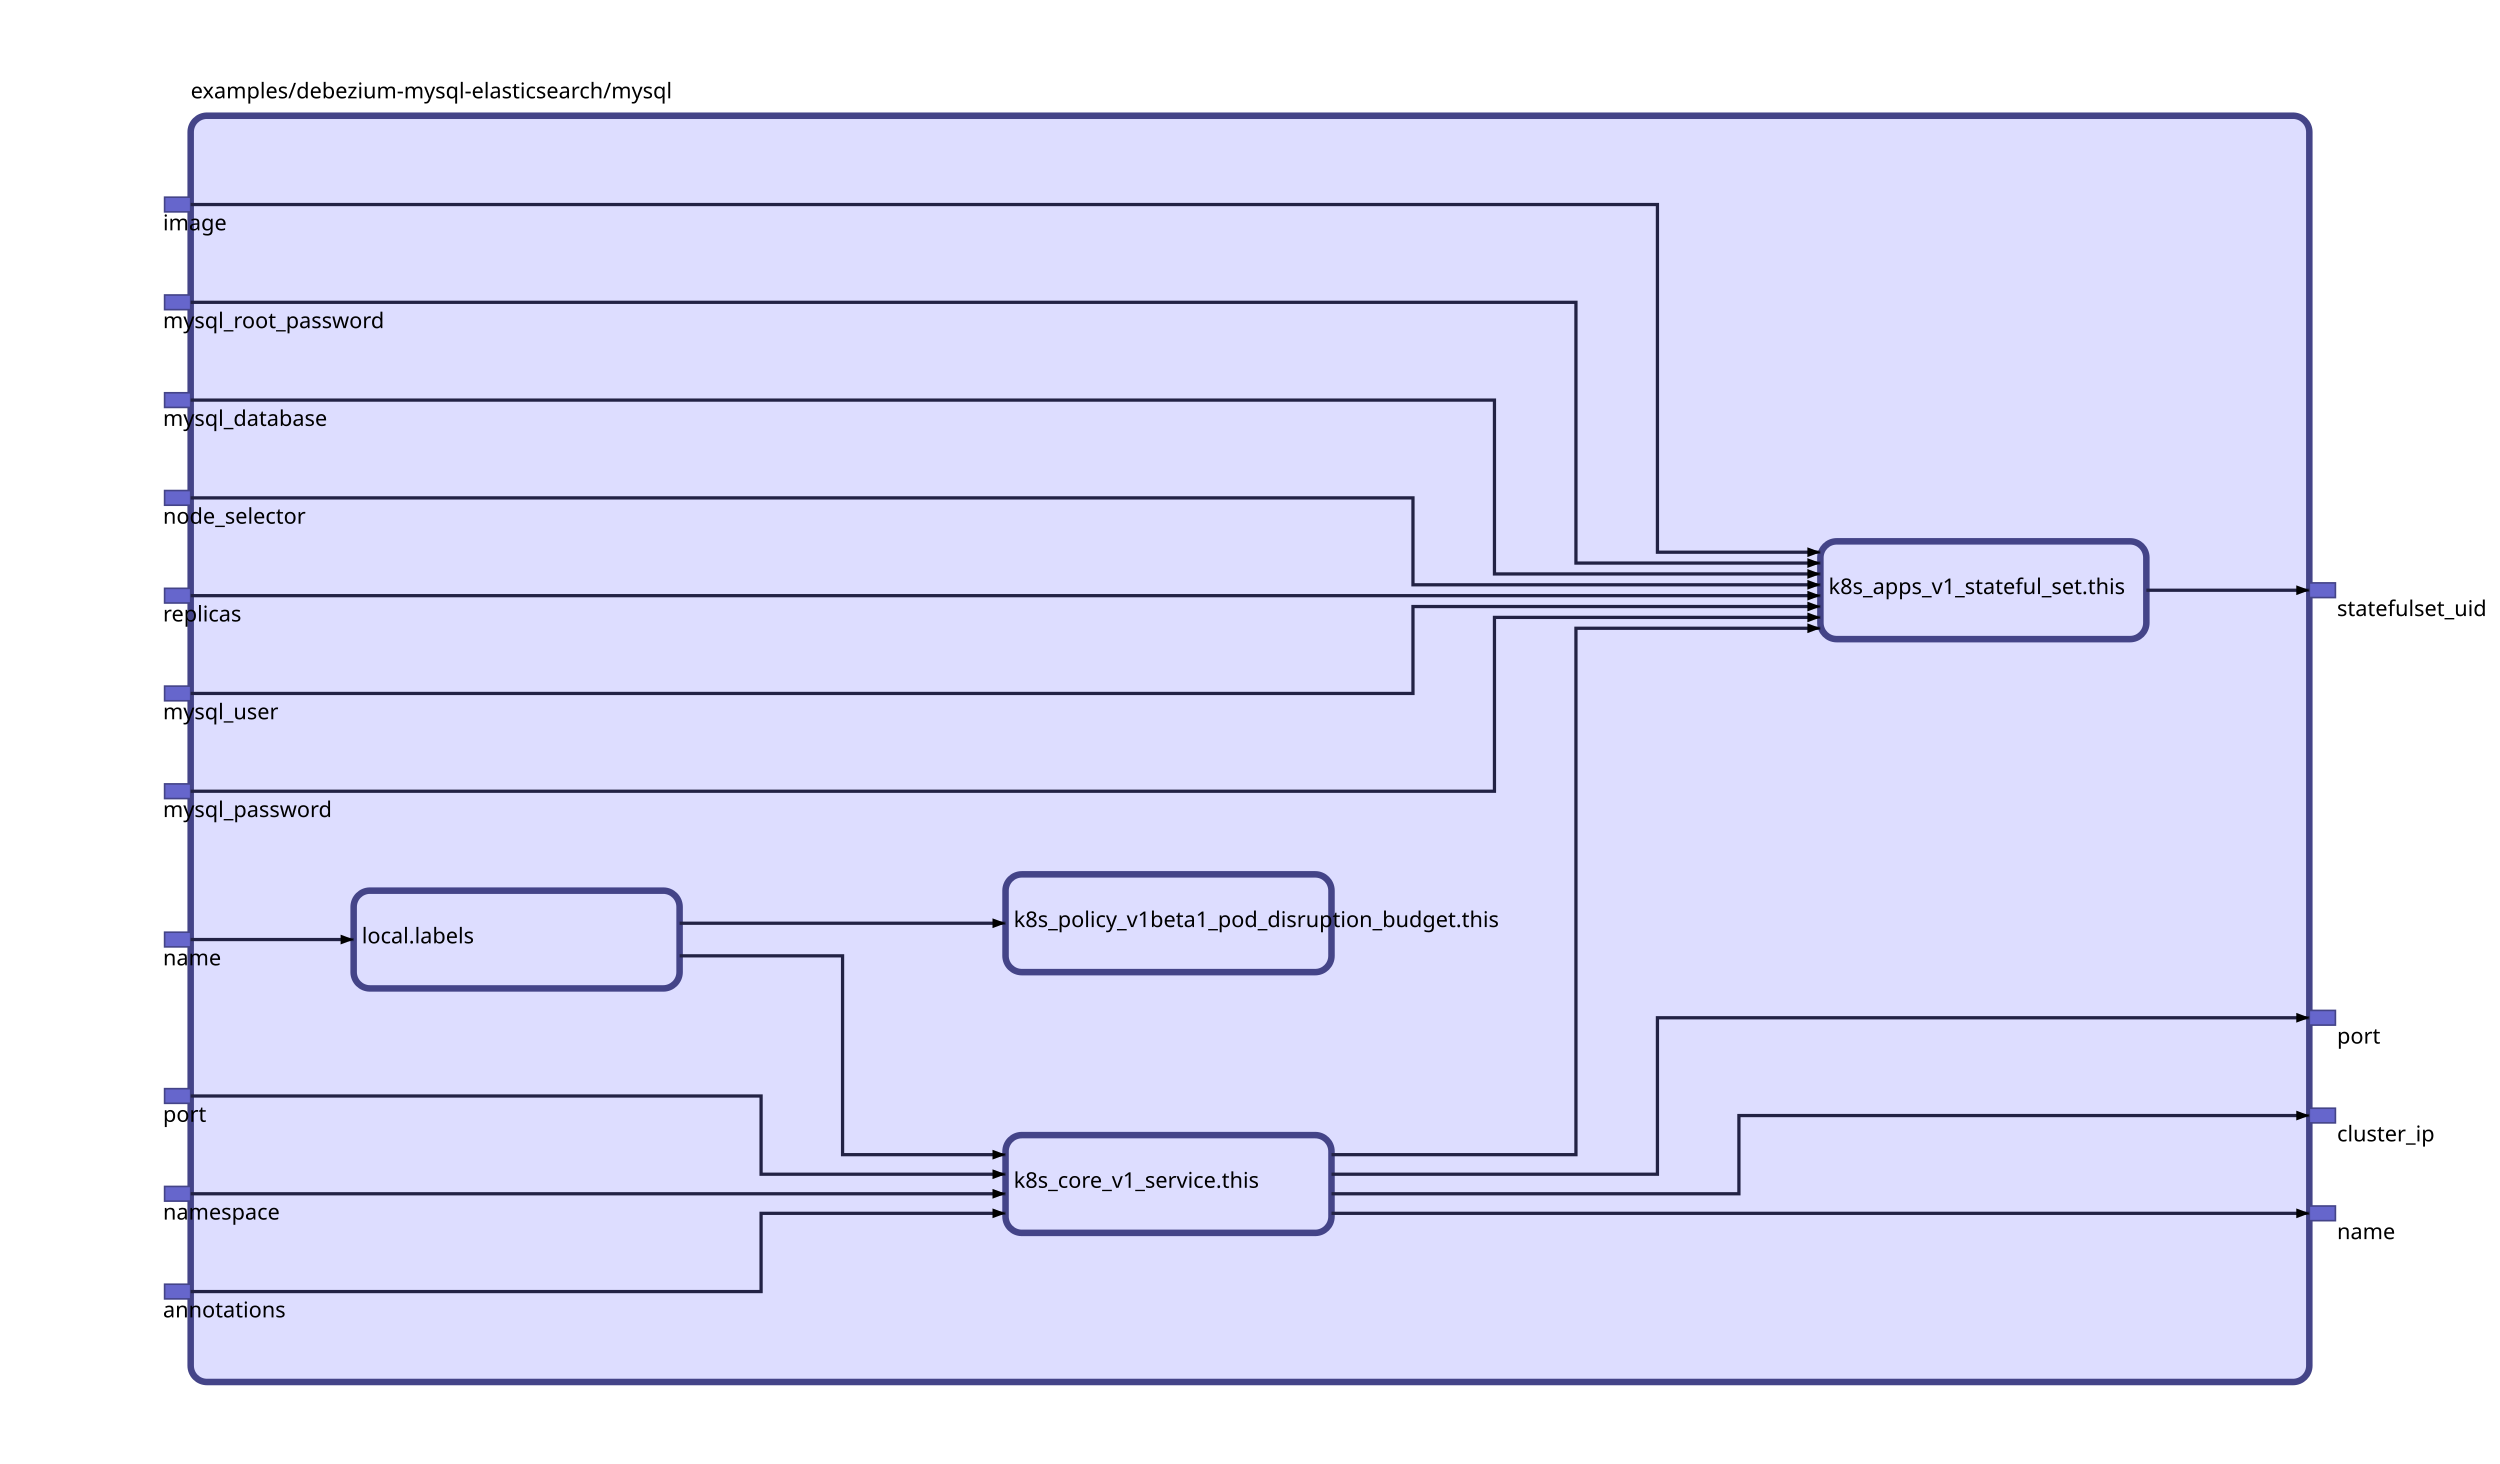
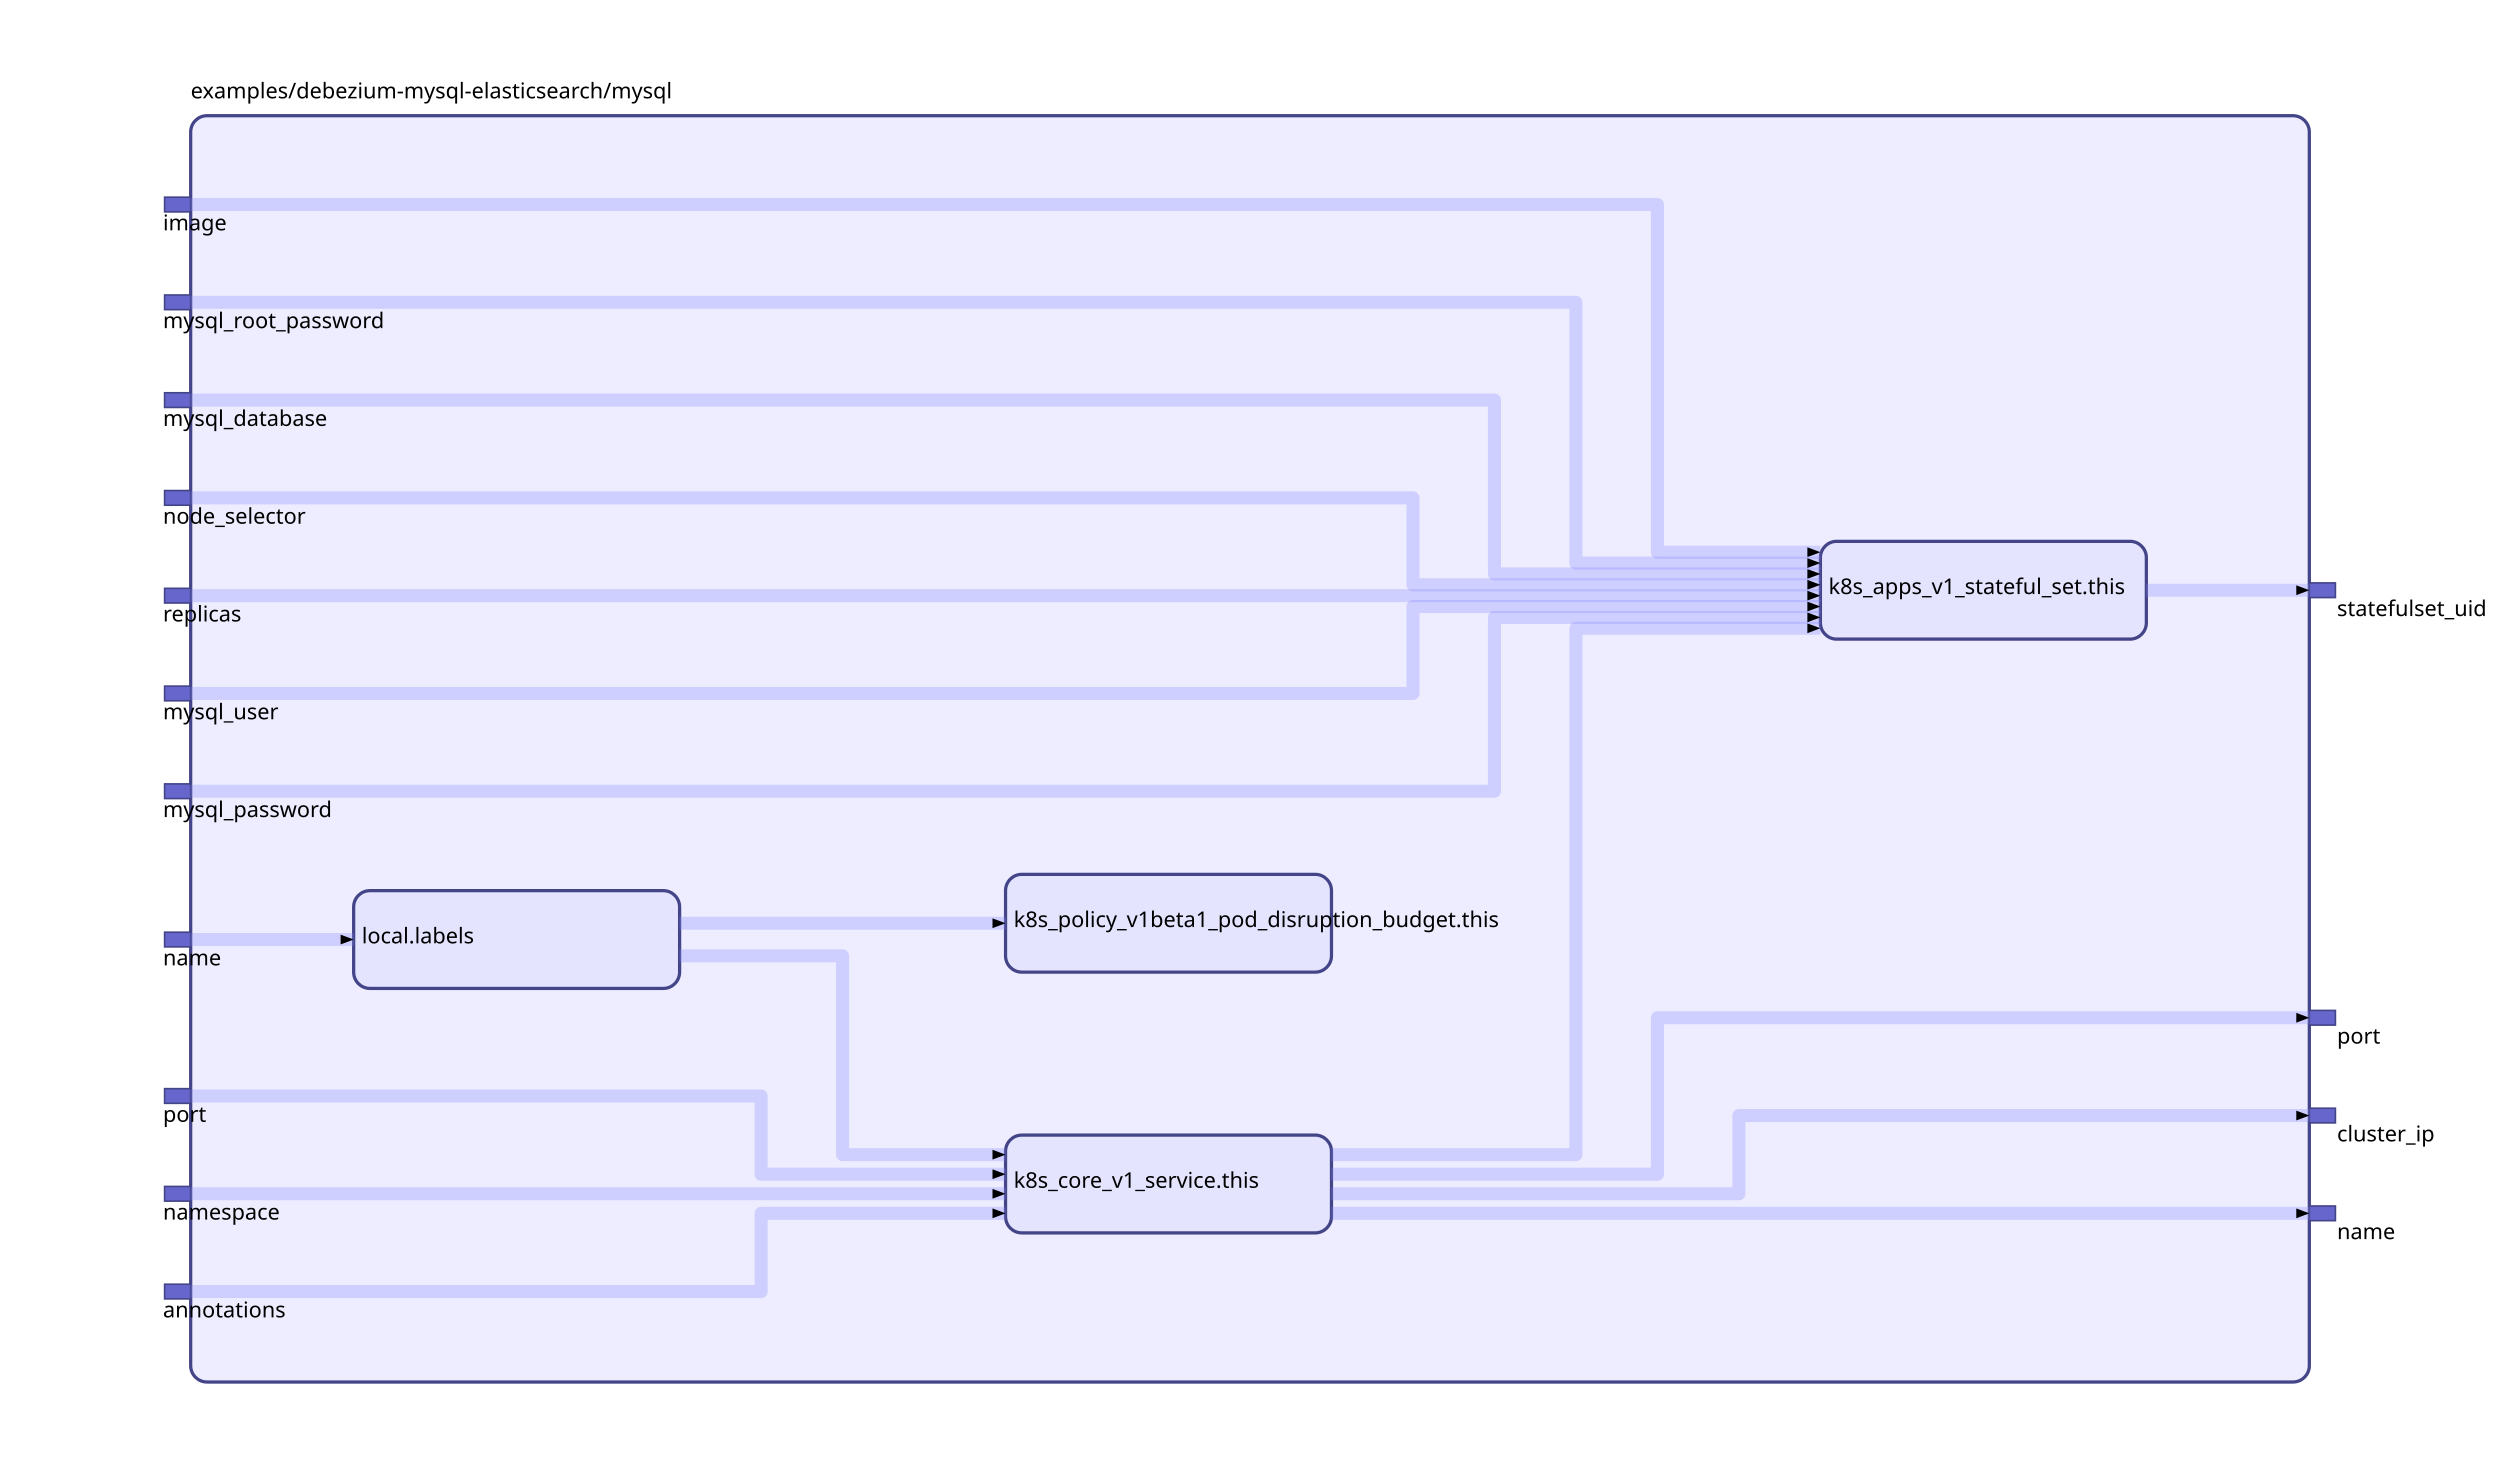
<svg xmlns="http://www.w3.org/2000/svg" id="sprotty_1" class="sprotty-graph sprotty" tabindex="1002" viewBox="0 0 1534 898">
-   <style>.elknode {
+   <style>
+ .elknode {
    stroke: #448;
-     stroke-width: 4;
+     stroke-width: 2;
    fill: #ddf;
+     fill-opacity: 0.5;
}

.elkport {
    stroke: #448;
    stroke-width: 1;
    fill: #66c;
}

.elkedge {
    fill: none;
-     stroke: #224;
-     stroke-width: 2;
-     pointer-events: stroke;
- }
- 
- .elkedge:hover {
    stroke: #88f;
    stroke-width: 8;
+     stroke-opacity: 0.3;
+     pointer-events: stroke;
+     stroke-linejoin: round;
+ }
+ 
+ .elkedge:hover {
+     stroke: #448;
+     stroke-width: 8;
+     stroke-opacity: 1;
    stroke-dasharray: 16px;
    stroke-dashoffset: 32px;
    animation: stroke 0.5s linear infinite;
}

@keyframes stroke {
    to {
        stroke-dashoffset: 0;
    }
}

.elkedge.arrow {
    fill: #336;
}

.elklabel {
    stroke-width: 0;
    stroke: #000;
    fill: #000;
    font-family: sans-serif;
    font-size: 10pt;
    dominant-baseline: hanging;
}

.elklabel:hover {
    font-size: 24pt;
}

.elkjunction {
    stroke: none;
    fill: #224;
}

.selected &gt; rect {
    stroke-width: 3;
}

.mouseover {
    stroke: #88f;
}
/*
 * Copyright (C) 2017 TypeFox and others.
 *
 * Licensed under the Apache License, Version 2.0 (the "License"); you may not use this file except in compliance with the License.
 * You may obtain a copy of the License at http://www.apache.org/licenses/LICENSE-2.0
 */

.sprotty {
    padding: 0px;
    font-family: "Helvetica Neue", Helvetica, Arial, sans-serif;
}

.sprotty-hidden {
    display: block;
    position: absolute;
    width: 0px;
    height: 0px;
}

.sprotty-popup {
    font-family: "Helvetica Neue", Helvetica, Arial, sans-serif;
    position: absolute;
    background: white;
    border-radius: 5px;
    border: 1px solid;
    max-width: 400px;
    min-width: 100px;
}

.sprotty-popup &gt; div {
    margin: 10px;
}

.sprotty-popup-closed {
    display: none;
}
</style>
  <g transform="scale(1) translate(0,0)">
    <g id="sprotty_3" transform="translate(117, 71)" opacity="1">
      <rect class="elknode" x="0" y="0" rx="10" width="1300" height="777" />
      <g id="sprotty_5" transform="translate(1000, 261.1667)" opacity="1">
        <rect class="elknode" x="0" y="0" rx="10" width="200" height="60" />
        <text id="sprotty_6" class="elklabel" transform="translate(5, 22) translate(0, 0)" opacity="1">k8s_apps_v1_stateful_set.this</text>
      </g>
      <g id="sprotty_7" transform="translate(500, 625.5)" opacity="1">
        <rect class="elknode" x="0" y="0" rx="10" width="200" height="60" />
        <text id="sprotty_8" class="elklabel" transform="translate(5, 22) translate(0, 0)" opacity="1">k8s_core_v1_service.this</text>
      </g>
      <g id="sprotty_9" transform="translate(500, 465.5)" opacity="1">
        <rect class="elknode" x="0" y="0" rx="10" width="200" height="60" />
        <text id="sprotty_10" class="elklabel" transform="translate(5, 22) translate(0, 0)" opacity="1">k8s_policy_v1beta1_pod_disruption_budget.this</text>
      </g>
      <g id="sprotty_33" transform="translate(100, 475.5)" opacity="1">
        <rect class="elknode" x="0" y="0" rx="10" width="200" height="60" />
        <text id="sprotty_34" class="elklabel" transform="translate(5, 22) translate(0, 0)" opacity="1">local.labels</text>
      </g>
      <g id="sprotty_12" transform="translate(-16, 50)" opacity="1">
        <rect class="elkport" x="0" y="0" width="16" height="9" />
        <text id="sprotty_13" class="elklabel" transform="translate(-1, 10) translate(0, 0)" opacity="1">image</text>
      </g>
      <g id="sprotty_15" transform="translate(-16, 170)" opacity="1">
        <rect class="elkport" x="0" y="0" width="16" height="9" />
        <text id="sprotty_16" class="elklabel" transform="translate(-1, 10) translate(0, 0)" opacity="1">mysql_database</text>
      </g>
      <g id="sprotty_18" transform="translate(-16, 410)" opacity="1">
        <rect class="elkport" x="0" y="0" width="16" height="9" />
        <text id="sprotty_19" class="elklabel" transform="translate(-1, 10) translate(0, 0)" opacity="1">mysql_password</text>
      </g>
      <g id="sprotty_21" transform="translate(-16, 110)" opacity="1">
        <rect class="elkport" x="0" y="0" width="16" height="9" />
        <text id="sprotty_22" class="elklabel" transform="translate(-1, 10) translate(0, 0)" opacity="1">mysql_root_password</text>
      </g>
      <g id="sprotty_24" transform="translate(-16, 350)" opacity="1">
        <rect class="elkport" x="0" y="0" width="16" height="9" />
        <text id="sprotty_25" class="elklabel" transform="translate(-1, 10) translate(0, 0)" opacity="1">mysql_user</text>
      </g>
      <g id="sprotty_27" transform="translate(-16, 230)" opacity="1">
        <rect class="elkport" x="0" y="0" width="16" height="9" />
        <text id="sprotty_28" class="elklabel" transform="translate(-1, 10) translate(0, 0)" opacity="1">node_selector</text>
      </g>
      <g id="sprotty_30" transform="translate(-16, 290)" opacity="1">
        <rect class="elkport" x="0" y="0" width="16" height="9" />
        <text id="sprotty_31" class="elklabel" transform="translate(-1, 10) translate(0, 0)" opacity="1">replicas</text>
      </g>
      <g id="sprotty_36" transform="translate(-16, 717)" opacity="1">
        <rect class="elkport" x="0" y="0" width="16" height="9" />
        <text id="sprotty_37" class="elklabel" transform="translate(-1, 10) translate(0, 0)" opacity="1">annotations</text>
      </g>
      <g id="sprotty_39" transform="translate(-16, 657)" opacity="1">
        <rect class="elkport" x="0" y="0" width="16" height="9" />
        <text id="sprotty_40" class="elklabel" transform="translate(-1, 10) translate(0, 0)" opacity="1">namespace</text>
      </g>
      <g id="sprotty_42" transform="translate(-16, 597)" opacity="1">
        <rect class="elkport" x="0" y="0" width="16" height="9" />
        <text id="sprotty_43" class="elklabel" transform="translate(-1, 10) translate(0, 0)" opacity="1">port</text>
      </g>
      <g id="sprotty_46" transform="translate(-16, 501)" opacity="1">
        <rect class="elkport" x="0" y="0" width="16" height="9" />
        <text id="sprotty_47" class="elklabel" transform="translate(-1, 10) translate(0, 0)" opacity="1">name</text>
      </g>
      <g id="sprotty_49" transform="translate(1300, 609)" opacity="1">
        <rect class="elkport" x="0" y="0" width="16" height="9" />
        <text id="sprotty_50" class="elklabel" transform="translate(17, 10) translate(0, 0)" opacity="1">cluster_ip</text>
      </g>
      <g id="sprotty_52" transform="translate(1300, 669)" opacity="1">
        <rect class="elkport" x="0" y="0" width="16" height="9" />
        <text id="sprotty_53" class="elklabel" transform="translate(17, 10) translate(0, 0)" opacity="1">name</text>
      </g>
      <g id="sprotty_55" transform="translate(1300, 549)" opacity="1">
        <rect class="elkport" x="0" y="0" width="16" height="9" />
        <text id="sprotty_56" class="elklabel" transform="translate(17, 10) translate(0, 0)" opacity="1">port</text>
      </g>
      <g id="sprotty_58" transform="translate(1300, 286.6667)" opacity="1">
        <rect class="elkport" x="0" y="0" width="16" height="9" />
        <text id="sprotty_59" class="elklabel" transform="translate(17, 10) translate(0, 0)" opacity="1">statefulset_uid</text>
      </g>
      <text id="sprotty_4" class="elklabel" transform="translate(0, -21) translate(0, 0)" opacity="1">examples/debezium-mysql-elasticsearch/mysql</text>
      <g id="sprotty_11" class="sprotty-edge" opacity="1">
        <path class="elkedge" d="M 700,637.5 L 850,637.5 L 850,314.5 L 1000,314.5" />
        <path class="edge arrow" d="M 0,0 L 8,-3 L 8,3 Z" transform="rotate(180 1000 314.5) translate(1000 314.5)" />
      </g>
      <g id="sprotty_14" class="sprotty-edge" opacity="1">
        <path class="elkedge" d="M 0,54.5 L 900,54.5 L 900,267.833 L 1000,267.833" />
        <path class="edge arrow" d="M 0,0 L 8,-3 L 8,3 Z" transform="rotate(180 1000 267.8333) translate(1000 267.8333)" />
      </g>
      <g id="sprotty_17" class="sprotty-edge" opacity="1">
        <path class="elkedge" d="M 0,174.5 L 800,174.5 L 800,281.167 L 1000,281.167" />
        <path class="edge arrow" d="M 0,0 L 8,-3 L 8,3 Z" transform="rotate(180 1000 281.1667) translate(1000 281.1667)" />
      </g>
      <g id="sprotty_20" class="sprotty-edge" opacity="1">
        <path class="elkedge" d="M 0,414.5 L 800,414.5 L 800,307.833 L 1000,307.833" />
        <path class="edge arrow" d="M 0,0 L 8,-3 L 8,3 Z" transform="rotate(180 1000 307.8333) translate(1000 307.8333)" />
      </g>
      <g id="sprotty_23" class="sprotty-edge" opacity="1">
        <path class="elkedge" d="M 0,114.5 L 850,114.5 L 850,274.5 L 1000,274.5" />
        <path class="edge arrow" d="M 0,0 L 8,-3 L 8,3 Z" transform="rotate(180 1000 274.5) translate(1000 274.5)" />
      </g>
      <g id="sprotty_26" class="sprotty-edge" opacity="1">
        <path class="elkedge" d="M 0,354.5 L 750,354.5 L 750,301.167 L 1000,301.167" />
        <path class="edge arrow" d="M 0,0 L 8,-3 L 8,3 Z" transform="rotate(180 1000 301.1667) translate(1000 301.1667)" />
      </g>
      <g id="sprotty_29" class="sprotty-edge" opacity="1">
        <path class="elkedge" d="M 0,234.5 L 750,234.5 L 750,287.833 L 1000,287.833" />
        <path class="edge arrow" d="M 0,0 L 8,-3 L 8,3 Z" transform="rotate(180 1000 287.8333) translate(1000 287.8333)" />
      </g>
      <g id="sprotty_32" class="sprotty-edge" opacity="1">
        <path class="elkedge" d="M 0,294.5 L 1000,294.5" />
        <path class="edge arrow" d="M 0,0 L 8,-3 L 8,3 Z" transform="rotate(180 1000 294.5) translate(1000 294.5)" />
      </g>
      <g id="sprotty_35" class="sprotty-edge" opacity="1">
        <path class="elkedge" d="M 300,515.5 L 400,515.5 L 400,637.5 L 500,637.5" />
        <path class="edge arrow" d="M 0,0 L 8,-3 L 8,3 Z" transform="rotate(180 500 637.5) translate(500 637.5)" />
      </g>
      <g id="sprotty_38" class="sprotty-edge" opacity="1">
        <path class="elkedge" d="M 0,721.5 L 350,721.5 L 350,673.5 L 500,673.5" />
        <path class="edge arrow" d="M 0,0 L 8,-3 L 8,3 Z" transform="rotate(180 500 673.5) translate(500 673.5)" />
      </g>
      <g id="sprotty_41" class="sprotty-edge" opacity="1">
        <path class="elkedge" d="M 0,661.5 L 500,661.5" />
        <path class="edge arrow" d="M 0,0 L 8,-3 L 8,3 Z" transform="rotate(180 500 661.5) translate(500 661.5)" />
      </g>
      <g id="sprotty_44" class="sprotty-edge" opacity="1">
        <path class="elkedge" d="M 0,601.5 L 350,601.5 L 350,649.5 L 500,649.5" />
        <path class="edge arrow" d="M 0,0 L 8,-3 L 8,3 Z" transform="rotate(180 500 649.5) translate(500 649.5)" />
      </g>
      <g id="sprotty_45" class="sprotty-edge" opacity="1">
        <path class="elkedge" d="M 300,495.5 L 500,495.5" />
        <path class="edge arrow" d="M 0,0 L 8,-3 L 8,3 Z" transform="rotate(180 500 495.5) translate(500 495.5)" />
      </g>
      <g id="sprotty_48" class="sprotty-edge" opacity="1">
        <path class="elkedge" d="M 0,505.5 L 100,505.5" />
        <path class="edge arrow" d="M 0,0 L 8,-3 L 8,3 Z" transform="rotate(180 100 505.5) translate(100 505.5)" />
      </g>
      <g id="sprotty_51" class="sprotty-edge" opacity="1">
        <path class="elkedge" d="M 700,661.5 L 950,661.5 L 950,613.5 L 1300,613.5" />
        <path class="edge arrow" d="M 0,0 L 8,-3 L 8,3 Z" transform="rotate(180 1300 613.5) translate(1300 613.5)" />
      </g>
      <g id="sprotty_54" class="sprotty-edge" opacity="1">
        <path class="elkedge" d="M 700,673.5 L 1300,673.5" />
        <path class="edge arrow" d="M 0,0 L 8,-3 L 8,3 Z" transform="rotate(180 1300 673.5) translate(1300 673.5)" />
      </g>
      <g id="sprotty_57" class="sprotty-edge" opacity="1">
        <path class="elkedge" d="M 700,649.5 L 900,649.5 L 900,553.5 L 1300,553.5" />
        <path class="edge arrow" d="M 0,0 L 8,-3 L 8,3 Z" transform="rotate(180 1300 553.5) translate(1300 553.5)" />
      </g>
      <g id="sprotty_60" class="sprotty-edge" opacity="1">
        <path class="elkedge" d="M 1200,291.167 L 1300,291.167" />
        <path class="edge arrow" d="M 0,0 L 8,-3 L 8,3 Z" transform="rotate(180 1300 291.1667) translate(1300 291.1667)" />
      </g>
    </g>
  </g>
</svg>
